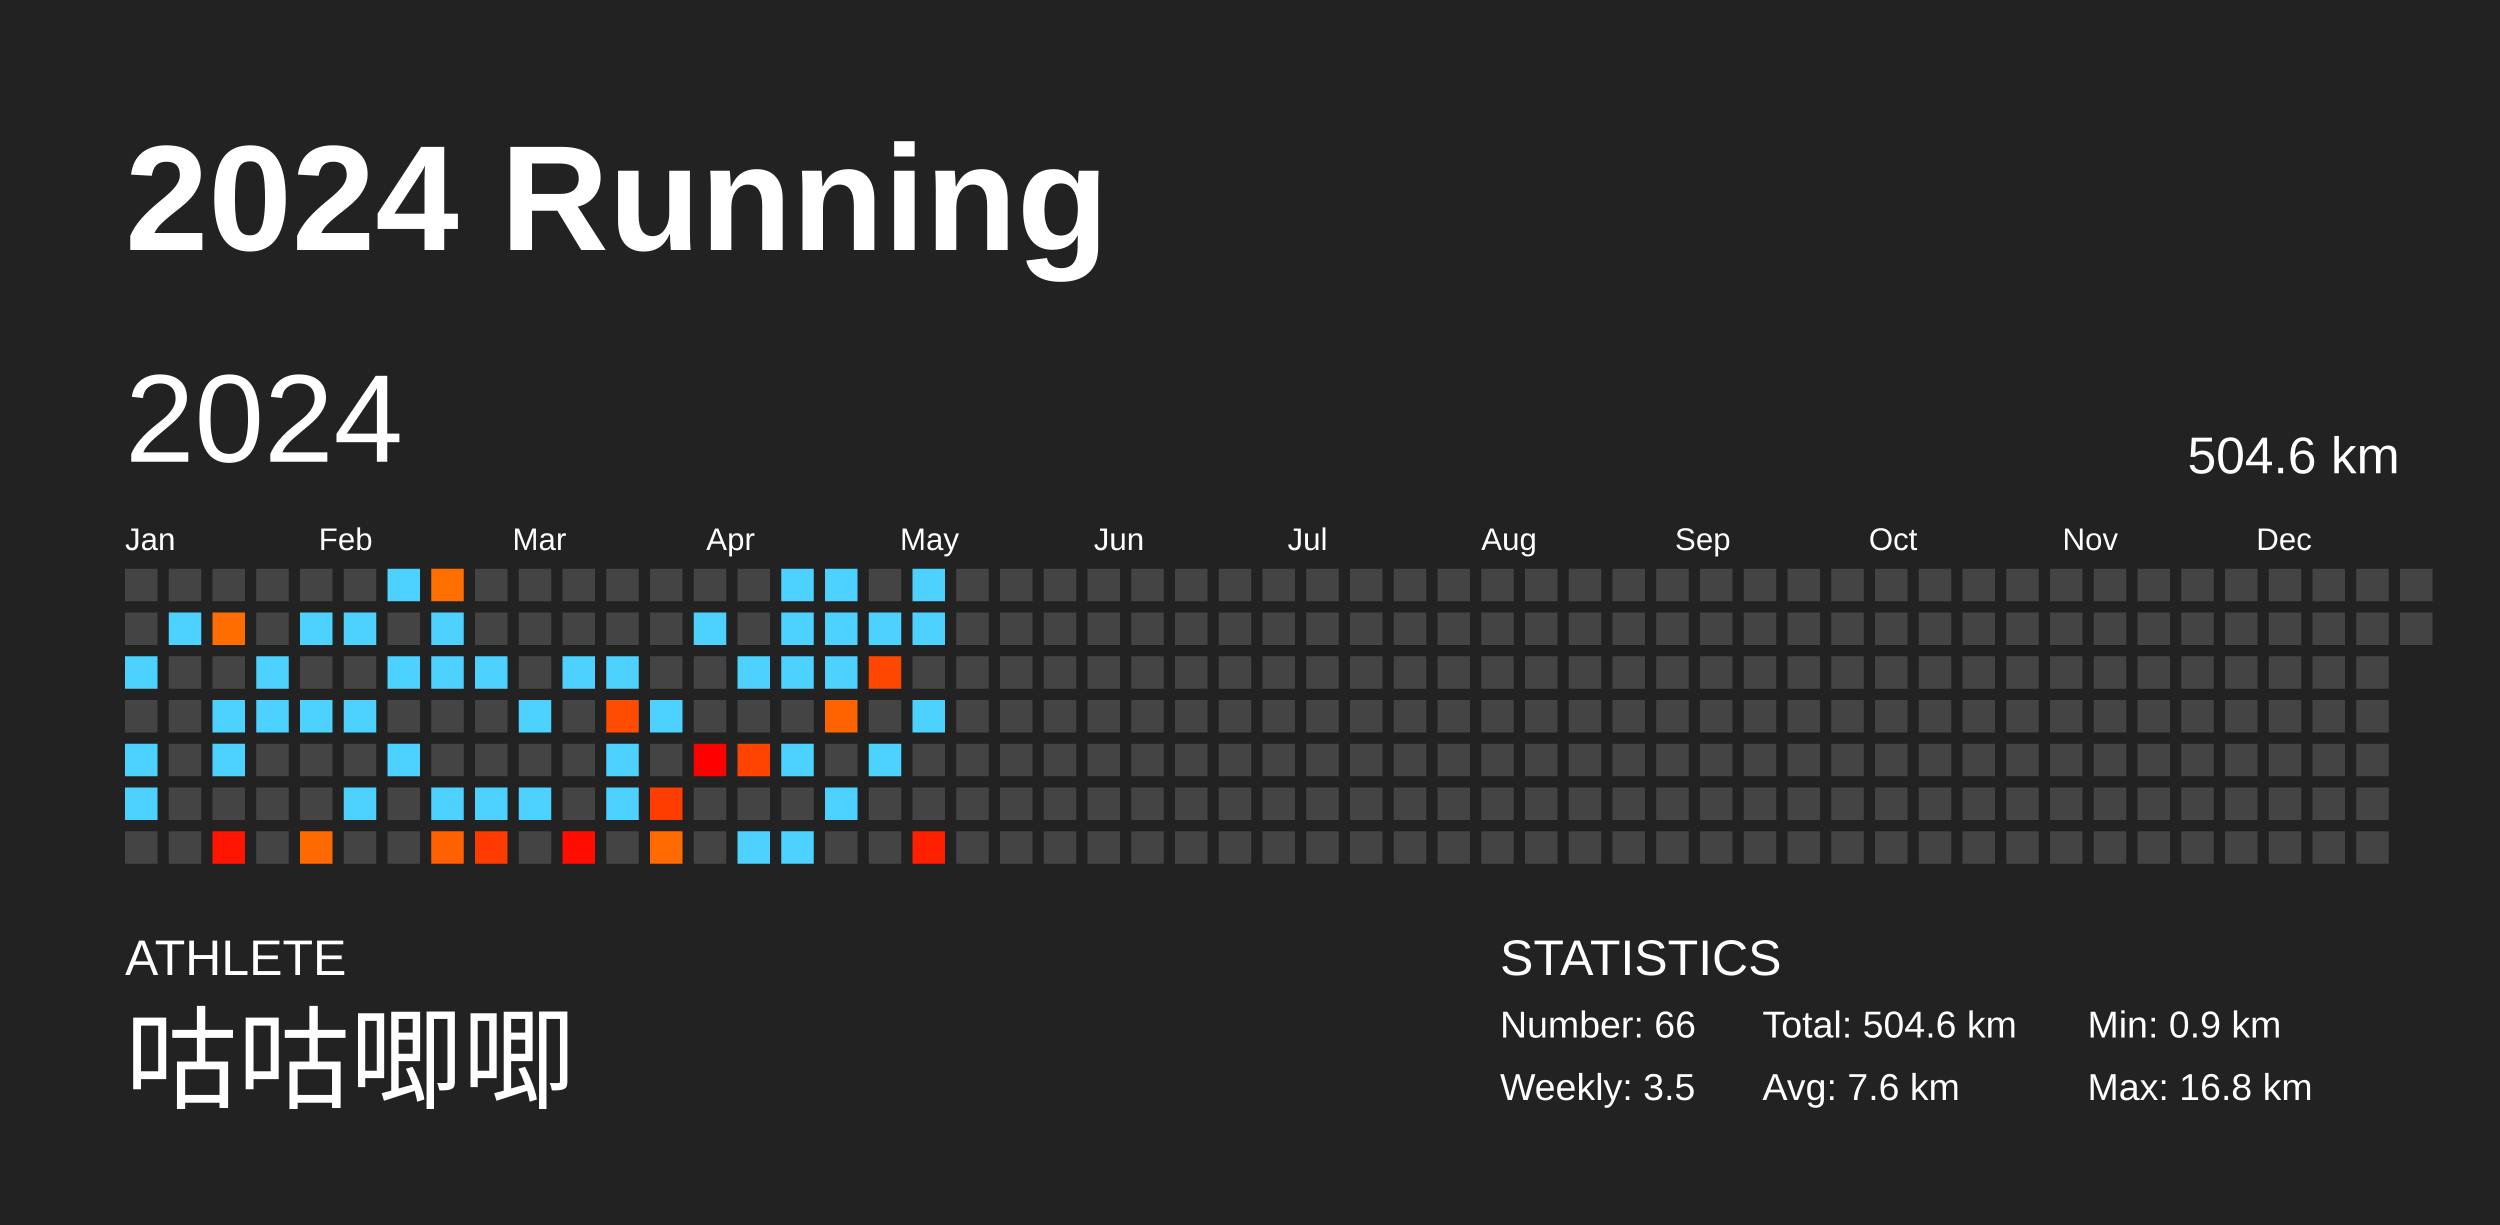
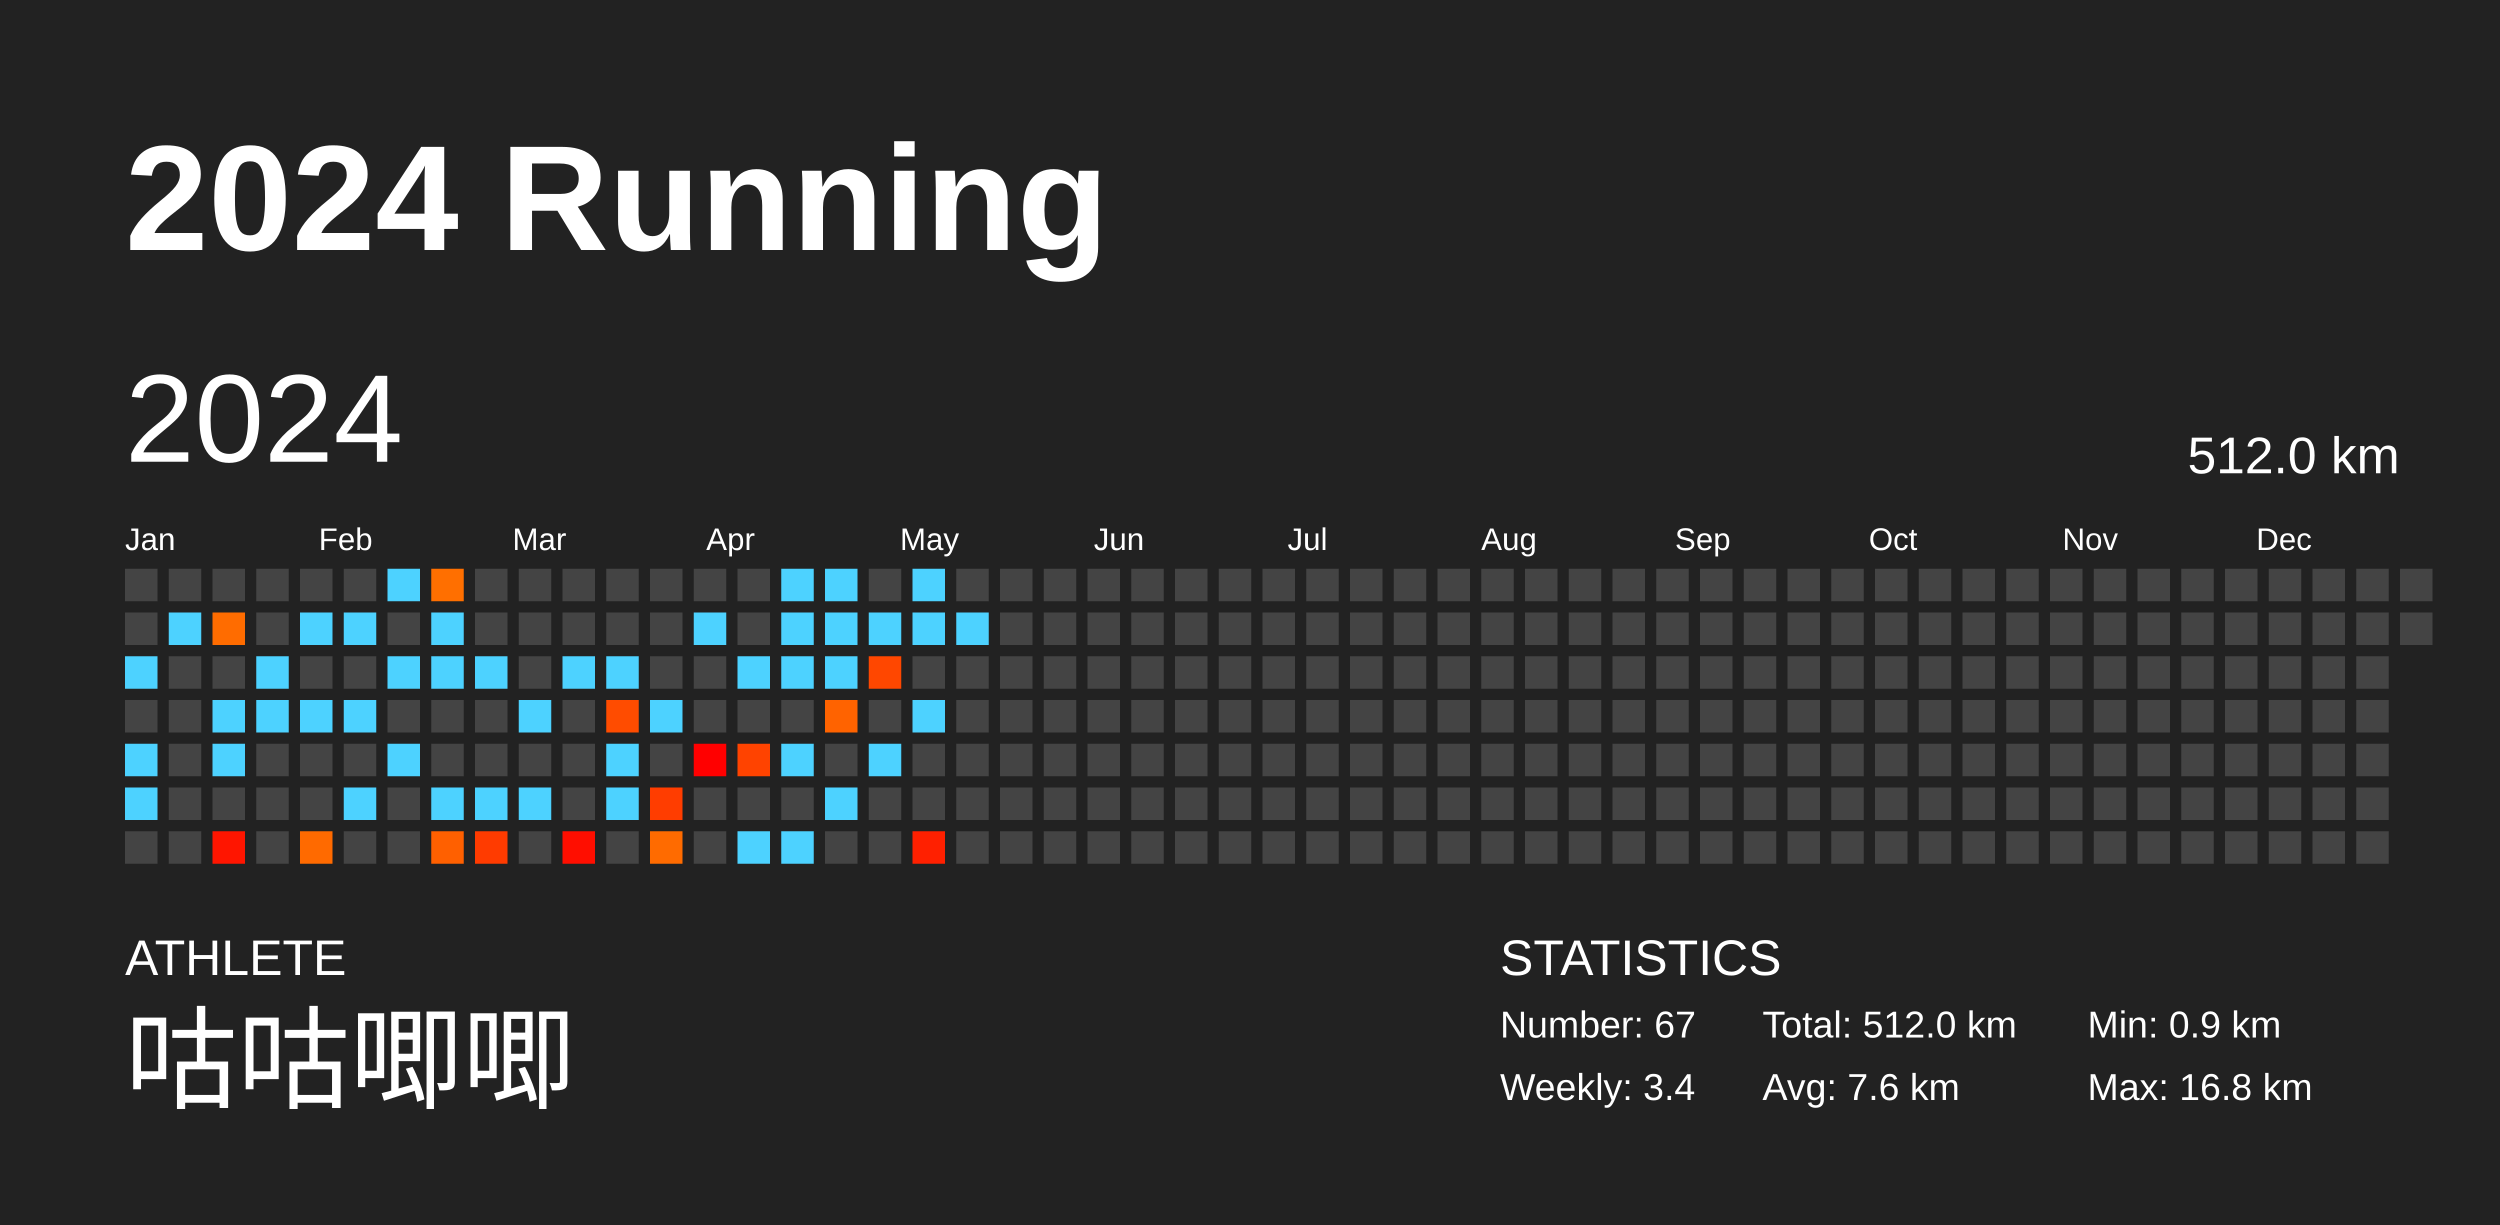
<svg xmlns="http://www.w3.org/2000/svg" baseProfile="full" height="98mm" version="1.1" viewBox="0,0,200,98" width="200mm">
  <defs />
  <rect fill="#222222" height="98" width="200" x="0" y="0" />
  <text fill="#FFFFFF" style="font-size:12px; font-family:Arial; font-weight:bold;" x="10" y="20">2024 Running</text>
  <text fill="#FFFFFF" style="font-size:4px; font-family:Arial" x="10" y="78">ATHLETE</text>
  <text fill="#FFFFFF" style="font-size:9px; font-family:Arial" x="10" y="88">咕咕唧唧</text>
  <text fill="#FFFFFF" style="font-size:4px; font-family:Arial" x="120" y="78">STATISTICS</text>
-   <text fill="#FFFFFF" style="font-size:3px; font-family:Arial" x="120" y="83">Number: 66</text>
-   <text fill="#FFFFFF" style="font-size:3px; font-family:Arial" x="120" y="88">Weekly: 3.5</text>
-   <text fill="#FFFFFF" style="font-size:3px; font-family:Arial" x="141" y="83">Total: 504.6 km</text>
+   <text fill="#FFFFFF" style="font-size:3px; font-family:Arial" x="120" y="83">Number: 67</text>
+   <text fill="#FFFFFF" style="font-size:3px; font-family:Arial" x="120" y="88">Weekly: 3.4</text>
+   <text fill="#FFFFFF" style="font-size:3px; font-family:Arial" x="141" y="83">Total: 512.0 km</text>
  <text fill="#FFFFFF" style="font-size:3px; font-family:Arial" x="141" y="88">Avg: 7.6 km</text>
  <text fill="#FFFFFF" style="font-size:3px; font-family:Arial" x="167" y="83">Min: 0.9 km</text>
  <text fill="#FFFFFF" style="font-size:3px; font-family:Arial" x="167" y="88">Max: 16.8 km</text>
  <text dominant-baseline="hanging" fill="#FFFFFF" style="font-size:10.0px; font-family:Arial;" x="10" y="30">2024</text>
-   <text dominant-baseline="hanging" fill="#FFFFFF" style="font-size:4.125px; font-family:Arial;" x="175" y="35">504.6 km</text>
+   <text dominant-baseline="hanging" fill="#FFFFFF" style="font-size:4.125px; font-family:Arial;" x="175" y="35">512.0 km</text>
  <text fill="#FFFFFF" style="font-size:2.5px; font-family:Arial" x="10.0" y="44">Jan</text>
  <text fill="#FFFFFF" style="font-size:2.5px; font-family:Arial" x="25.5" y="44">Feb</text>
  <text fill="#FFFFFF" style="font-size:2.5px; font-family:Arial" x="41.0" y="44">Mar</text>
  <text fill="#FFFFFF" style="font-size:2.5px; font-family:Arial" x="56.5" y="44">Apr</text>
  <text fill="#FFFFFF" style="font-size:2.5px; font-family:Arial" x="72.0" y="44">May</text>
  <text fill="#FFFFFF" style="font-size:2.5px; font-family:Arial" x="87.5" y="44">Jun</text>
  <text fill="#FFFFFF" style="font-size:2.5px; font-family:Arial" x="103.0" y="44">Jul</text>
  <text fill="#FFFFFF" style="font-size:2.5px; font-family:Arial" x="118.5" y="44">Aug</text>
  <text fill="#FFFFFF" style="font-size:2.5px; font-family:Arial" x="134.0" y="44">Sep</text>
  <text fill="#FFFFFF" style="font-size:2.5px; font-family:Arial" x="149.5" y="44">Oct</text>
  <text fill="#FFFFFF" style="font-size:2.5px; font-family:Arial" x="165.0" y="44">Nov</text>
  <text fill="#FFFFFF" style="font-size:2.5px; font-family:Arial" x="180.5" y="44">Dec</text>
  <rect fill="#444444" height="2.6" width="2.6" x="10.0" y="45.5" />
  <rect fill="#444444" height="2.6" width="2.6" x="10.0" y="49.0" />
  <rect fill="#4dd2ff" height="2.6" width="2.6" x="10.0" y="52.5" />
  <rect fill="#444444" height="2.6" width="2.6" x="10.0" y="56.0" />
  <rect fill="#4dd2ff" height="2.6" width="2.6" x="10.0" y="59.5" />
  <rect fill="#4dd2ff" height="2.6" width="2.6" x="10.0" y="63.0" />
  <rect fill="#444444" height="2.6" width="2.6" x="10.0" y="66.5" />
  <rect fill="#444444" height="2.6" width="2.6" x="13.5" y="45.5" />
  <rect fill="#4dd2ff" height="2.6" width="2.6" x="13.5" y="49.0" />
  <rect fill="#444444" height="2.6" width="2.6" x="13.5" y="52.5" />
  <rect fill="#444444" height="2.6" width="2.6" x="13.5" y="56.0" />
  <rect fill="#444444" height="2.6" width="2.6" x="13.5" y="59.5" />
  <rect fill="#444444" height="2.6" width="2.6" x="13.5" y="63.0" />
  <rect fill="#444444" height="2.6" width="2.6" x="13.5" y="66.5" />
  <rect fill="#444444" height="2.6" width="2.6" x="17.0" y="45.5" />
  <rect fill="#ff6c00" height="2.6" width="2.6" x="17.0" y="49.0" />
  <rect fill="#444444" height="2.6" width="2.6" x="17.0" y="52.5" />
  <rect fill="#4dd2ff" height="2.6" width="2.6" x="17.0" y="56.0" />
  <rect fill="#4dd2ff" height="2.6" width="2.6" x="17.0" y="59.5" />
  <rect fill="#444444" height="2.6" width="2.6" x="17.0" y="63.0" />
  <rect fill="#ff1500" height="2.6" width="2.6" x="17.0" y="66.5" />
  <rect fill="#444444" height="2.6" width="2.6" x="20.5" y="45.5" />
  <rect fill="#444444" height="2.6" width="2.6" x="20.5" y="49.0" />
  <rect fill="#4dd2ff" height="2.6" width="2.6" x="20.5" y="52.5" />
  <rect fill="#4dd2ff" height="2.6" width="2.6" x="20.5" y="56.0" />
  <rect fill="#444444" height="2.6" width="2.6" x="20.5" y="59.5" />
  <rect fill="#444444" height="2.6" width="2.6" x="20.5" y="63.0" />
  <rect fill="#444444" height="2.6" width="2.6" x="20.5" y="66.5" />
  <rect fill="#444444" height="2.6" width="2.6" x="24.0" y="45.5" />
  <rect fill="#4dd2ff" height="2.6" width="2.6" x="24.0" y="49.0" />
  <rect fill="#444444" height="2.6" width="2.6" x="24.0" y="52.5" />
  <rect fill="#4dd2ff" height="2.6" width="2.6" x="24.0" y="56.0" />
  <rect fill="#444444" height="2.6" width="2.6" x="24.0" y="59.5" />
  <rect fill="#444444" height="2.6" width="2.6" x="24.0" y="63.0" />
  <rect fill="#ff6a00" height="2.6" width="2.6" x="24.0" y="66.5" />
  <rect fill="#444444" height="2.6" width="2.6" x="27.5" y="45.5" />
  <rect fill="#4dd2ff" height="2.6" width="2.6" x="27.5" y="49.0" />
  <rect fill="#444444" height="2.6" width="2.6" x="27.5" y="52.5" />
  <rect fill="#4dd2ff" height="2.6" width="2.6" x="27.5" y="56.0" />
  <rect fill="#444444" height="2.6" width="2.6" x="27.5" y="59.5" />
  <rect fill="#4dd2ff" height="2.6" width="2.6" x="27.5" y="63.0" />
  <rect fill="#444444" height="2.6" width="2.6" x="27.5" y="66.5" />
  <rect fill="#4dd2ff" height="2.6" width="2.6" x="31.0" y="45.5" />
  <rect fill="#444444" height="2.6" width="2.6" x="31.0" y="49.0" />
  <rect fill="#4dd2ff" height="2.6" width="2.6" x="31.0" y="52.5" />
  <rect fill="#444444" height="2.6" width="2.6" x="31.0" y="56.0" />
  <rect fill="#4dd2ff" height="2.6" width="2.6" x="31.0" y="59.5" />
  <rect fill="#444444" height="2.6" width="2.6" x="31.0" y="63.0" />
  <rect fill="#444444" height="2.6" width="2.6" x="31.0" y="66.5" />
  <rect fill="#ff6f00" height="2.6" width="2.6" x="34.5" y="45.5" />
  <rect fill="#4dd2ff" height="2.6" width="2.6" x="34.5" y="49.0" />
  <rect fill="#4dd2ff" height="2.6" width="2.6" x="34.5" y="52.5" />
  <rect fill="#444444" height="2.6" width="2.6" x="34.5" y="56.0" />
  <rect fill="#444444" height="2.6" width="2.6" x="34.5" y="59.5" />
  <rect fill="#4dd2ff" height="2.6" width="2.6" x="34.5" y="63.0" />
  <rect fill="#ff6000" height="2.6" width="2.6" x="34.5" y="66.5" />
  <rect fill="#444444" height="2.6" width="2.6" x="38.0" y="45.5" />
  <rect fill="#444444" height="2.6" width="2.6" x="38.0" y="49.0" />
  <rect fill="#4dd2ff" height="2.6" width="2.6" x="38.0" y="52.5" />
  <rect fill="#444444" height="2.6" width="2.6" x="38.0" y="56.0" />
  <rect fill="#444444" height="2.6" width="2.6" x="38.0" y="59.5" />
  <rect fill="#4dd2ff" height="2.6" width="2.6" x="38.0" y="63.0" />
  <rect fill="#ff3b00" height="2.6" width="2.6" x="38.0" y="66.5" />
  <rect fill="#444444" height="2.6" width="2.6" x="41.5" y="45.5" />
  <rect fill="#444444" height="2.6" width="2.6" x="41.5" y="49.0" />
  <rect fill="#444444" height="2.6" width="2.6" x="41.5" y="52.5" />
  <rect fill="#4dd2ff" height="2.6" width="2.6" x="41.5" y="56.0" />
  <rect fill="#444444" height="2.6" width="2.6" x="41.5" y="59.5" />
  <rect fill="#4dd2ff" height="2.6" width="2.6" x="41.5" y="63.0" />
  <rect fill="#444444" height="2.6" width="2.6" x="41.5" y="66.5" />
  <rect fill="#444444" height="2.6" width="2.6" x="45.0" y="45.5" />
  <rect fill="#444444" height="2.6" width="2.6" x="45.0" y="49.0" />
  <rect fill="#4dd2ff" height="2.6" width="2.6" x="45.0" y="52.5" />
  <rect fill="#444444" height="2.6" width="2.6" x="45.0" y="56.0" />
  <rect fill="#444444" height="2.6" width="2.6" x="45.0" y="59.5" />
  <rect fill="#444444" height="2.6" width="2.6" x="45.0" y="63.0" />
  <rect fill="#ff0e00" height="2.6" width="2.6" x="45.0" y="66.5" />
  <rect fill="#444444" height="2.6" width="2.6" x="48.5" y="45.5" />
  <rect fill="#444444" height="2.6" width="2.6" x="48.5" y="49.0" />
  <rect fill="#4dd2ff" height="2.6" width="2.6" x="48.5" y="52.5" />
  <rect fill="#ff4c00" height="2.6" width="2.6" x="48.5" y="56.0" />
  <rect fill="#4dd2ff" height="2.6" width="2.6" x="48.5" y="59.5" />
  <rect fill="#4dd2ff" height="2.6" width="2.6" x="48.5" y="63.0" />
  <rect fill="#444444" height="2.6" width="2.6" x="48.5" y="66.5" />
  <rect fill="#444444" height="2.6" width="2.6" x="52.0" y="45.5" />
  <rect fill="#444444" height="2.6" width="2.6" x="52.0" y="49.0" />
  <rect fill="#444444" height="2.6" width="2.6" x="52.0" y="52.5" />
  <rect fill="#4dd2ff" height="2.6" width="2.6" x="52.0" y="56.0" />
  <rect fill="#444444" height="2.6" width="2.6" x="52.0" y="59.5" />
  <rect fill="#ff3d00" height="2.6" width="2.6" x="52.0" y="63.0" />
  <rect fill="#ff6b00" height="2.6" width="2.6" x="52.0" y="66.5" />
  <rect fill="#444444" height="2.6" width="2.6" x="55.5" y="45.5" />
  <rect fill="#4dd2ff" height="2.6" width="2.6" x="55.5" y="49.0" />
  <rect fill="#444444" height="2.6" width="2.6" x="55.5" y="52.5" />
  <rect fill="#444444" height="2.6" width="2.6" x="55.5" y="56.0" />
  <rect fill="#ff0000" height="2.6" width="2.6" x="55.5" y="59.5" />
  <rect fill="#444444" height="2.6" width="2.6" x="55.5" y="63.0" />
  <rect fill="#444444" height="2.6" width="2.6" x="55.5" y="66.5" />
  <rect fill="#444444" height="2.6" width="2.6" x="59.0" y="45.5" />
  <rect fill="#444444" height="2.6" width="2.6" x="59.0" y="49.0" />
  <rect fill="#4dd2ff" height="2.6" width="2.6" x="59.0" y="52.5" />
  <rect fill="#444444" height="2.6" width="2.6" x="59.0" y="56.0" />
  <rect fill="#ff4300" height="2.6" width="2.6" x="59.0" y="59.5" />
  <rect fill="#444444" height="2.6" width="2.6" x="59.0" y="63.0" />
  <rect fill="#4dd2ff" height="2.6" width="2.6" x="59.0" y="66.5" />
  <rect fill="#4dd2ff" height="2.6" width="2.6" x="62.5" y="45.5" />
  <rect fill="#4dd2ff" height="2.6" width="2.6" x="62.5" y="49.0" />
  <rect fill="#4dd2ff" height="2.6" width="2.6" x="62.5" y="52.5" />
  <rect fill="#444444" height="2.6" width="2.6" x="62.5" y="56.0" />
  <rect fill="#4dd2ff" height="2.6" width="2.6" x="62.5" y="59.5" />
  <rect fill="#444444" height="2.6" width="2.6" x="62.5" y="63.0" />
  <rect fill="#4dd2ff" height="2.6" width="2.6" x="62.5" y="66.5" />
  <rect fill="#4dd2ff" height="2.6" width="2.6" x="66.0" y="45.5" />
  <rect fill="#4dd2ff" height="2.6" width="2.6" x="66.0" y="49.0" />
  <rect fill="#4dd2ff" height="2.6" width="2.6" x="66.0" y="52.5" />
  <rect fill="#ff6300" height="2.6" width="2.6" x="66.0" y="56.0" />
  <rect fill="#444444" height="2.6" width="2.6" x="66.0" y="59.5" />
  <rect fill="#4dd2ff" height="2.6" width="2.6" x="66.0" y="63.0" />
  <rect fill="#444444" height="2.6" width="2.6" x="66.0" y="66.5" />
  <rect fill="#444444" height="2.6" width="2.6" x="69.5" y="45.5" />
  <rect fill="#4dd2ff" height="2.6" width="2.6" x="69.5" y="49.0" />
  <rect fill="#ff4700" height="2.6" width="2.6" x="69.5" y="52.5" />
  <rect fill="#444444" height="2.6" width="2.6" x="69.5" y="56.0" />
  <rect fill="#4dd2ff" height="2.6" width="2.6" x="69.5" y="59.5" />
  <rect fill="#444444" height="2.6" width="2.6" x="69.5" y="63.0" />
  <rect fill="#444444" height="2.6" width="2.6" x="69.5" y="66.5" />
  <rect fill="#4dd2ff" height="2.6" width="2.6" x="73.0" y="45.5" />
  <rect fill="#4dd2ff" height="2.6" width="2.6" x="73.0" y="49.0" />
  <rect fill="#444444" height="2.6" width="2.6" x="73.0" y="52.5" />
  <rect fill="#4dd2ff" height="2.6" width="2.6" x="73.0" y="56.0" />
  <rect fill="#444444" height="2.6" width="2.6" x="73.0" y="59.5" />
  <rect fill="#444444" height="2.6" width="2.6" x="73.0" y="63.0" />
  <rect fill="#ff2000" height="2.6" width="2.6" x="73.0" y="66.5" />
  <rect fill="#444444" height="2.6" width="2.6" x="76.5" y="45.5" />
-   <rect fill="#444444" height="2.6" width="2.6" x="76.5" y="49.0" />
+   <rect fill="#4dd2ff" height="2.6" width="2.6" x="76.5" y="49.0" />
  <rect fill="#444444" height="2.6" width="2.6" x="76.5" y="52.5" />
  <rect fill="#444444" height="2.6" width="2.6" x="76.5" y="56.0" />
  <rect fill="#444444" height="2.6" width="2.6" x="76.5" y="59.5" />
  <rect fill="#444444" height="2.6" width="2.6" x="76.5" y="63.0" />
  <rect fill="#444444" height="2.6" width="2.6" x="76.5" y="66.5" />
  <rect fill="#444444" height="2.6" width="2.6" x="80.0" y="45.5" />
  <rect fill="#444444" height="2.6" width="2.6" x="80.0" y="49.0" />
  <rect fill="#444444" height="2.6" width="2.6" x="80.0" y="52.5" />
  <rect fill="#444444" height="2.6" width="2.6" x="80.0" y="56.0" />
  <rect fill="#444444" height="2.6" width="2.6" x="80.0" y="59.5" />
  <rect fill="#444444" height="2.6" width="2.6" x="80.0" y="63.0" />
  <rect fill="#444444" height="2.6" width="2.6" x="80.0" y="66.5" />
  <rect fill="#444444" height="2.6" width="2.6" x="83.5" y="45.5" />
  <rect fill="#444444" height="2.6" width="2.6" x="83.5" y="49.0" />
  <rect fill="#444444" height="2.6" width="2.6" x="83.5" y="52.5" />
  <rect fill="#444444" height="2.6" width="2.6" x="83.5" y="56.0" />
  <rect fill="#444444" height="2.6" width="2.6" x="83.5" y="59.5" />
  <rect fill="#444444" height="2.6" width="2.6" x="83.5" y="63.0" />
  <rect fill="#444444" height="2.6" width="2.6" x="83.5" y="66.5" />
  <rect fill="#444444" height="2.6" width="2.6" x="87.0" y="45.5" />
  <rect fill="#444444" height="2.6" width="2.6" x="87.0" y="49.0" />
  <rect fill="#444444" height="2.6" width="2.6" x="87.0" y="52.5" />
  <rect fill="#444444" height="2.6" width="2.6" x="87.0" y="56.0" />
  <rect fill="#444444" height="2.6" width="2.6" x="87.0" y="59.5" />
  <rect fill="#444444" height="2.6" width="2.6" x="87.0" y="63.0" />
  <rect fill="#444444" height="2.6" width="2.6" x="87.0" y="66.5" />
  <rect fill="#444444" height="2.6" width="2.6" x="90.5" y="45.5" />
  <rect fill="#444444" height="2.6" width="2.6" x="90.5" y="49.0" />
  <rect fill="#444444" height="2.6" width="2.6" x="90.5" y="52.5" />
  <rect fill="#444444" height="2.6" width="2.6" x="90.5" y="56.0" />
  <rect fill="#444444" height="2.6" width="2.6" x="90.5" y="59.5" />
  <rect fill="#444444" height="2.6" width="2.6" x="90.5" y="63.0" />
  <rect fill="#444444" height="2.6" width="2.6" x="90.5" y="66.5" />
  <rect fill="#444444" height="2.6" width="2.6" x="94.0" y="45.5" />
  <rect fill="#444444" height="2.6" width="2.6" x="94.0" y="49.0" />
  <rect fill="#444444" height="2.6" width="2.6" x="94.0" y="52.5" />
  <rect fill="#444444" height="2.6" width="2.6" x="94.0" y="56.0" />
  <rect fill="#444444" height="2.6" width="2.6" x="94.0" y="59.5" />
  <rect fill="#444444" height="2.6" width="2.6" x="94.0" y="63.0" />
  <rect fill="#444444" height="2.6" width="2.6" x="94.0" y="66.5" />
  <rect fill="#444444" height="2.6" width="2.6" x="97.5" y="45.5" />
  <rect fill="#444444" height="2.6" width="2.6" x="97.5" y="49.0" />
  <rect fill="#444444" height="2.6" width="2.6" x="97.5" y="52.5" />
  <rect fill="#444444" height="2.6" width="2.6" x="97.5" y="56.0" />
  <rect fill="#444444" height="2.6" width="2.6" x="97.5" y="59.5" />
  <rect fill="#444444" height="2.6" width="2.6" x="97.5" y="63.0" />
  <rect fill="#444444" height="2.6" width="2.6" x="97.5" y="66.5" />
  <rect fill="#444444" height="2.6" width="2.6" x="101.0" y="45.5" />
  <rect fill="#444444" height="2.6" width="2.6" x="101.0" y="49.0" />
  <rect fill="#444444" height="2.6" width="2.6" x="101.0" y="52.5" />
  <rect fill="#444444" height="2.6" width="2.6" x="101.0" y="56.0" />
  <rect fill="#444444" height="2.6" width="2.6" x="101.0" y="59.5" />
  <rect fill="#444444" height="2.6" width="2.6" x="101.0" y="63.0" />
  <rect fill="#444444" height="2.6" width="2.6" x="101.0" y="66.5" />
  <rect fill="#444444" height="2.6" width="2.6" x="104.5" y="45.5" />
  <rect fill="#444444" height="2.6" width="2.6" x="104.5" y="49.0" />
  <rect fill="#444444" height="2.6" width="2.6" x="104.5" y="52.5" />
  <rect fill="#444444" height="2.6" width="2.6" x="104.5" y="56.0" />
  <rect fill="#444444" height="2.6" width="2.6" x="104.5" y="59.5" />
  <rect fill="#444444" height="2.6" width="2.6" x="104.5" y="63.0" />
  <rect fill="#444444" height="2.6" width="2.6" x="104.5" y="66.5" />
  <rect fill="#444444" height="2.6" width="2.6" x="108.0" y="45.5" />
  <rect fill="#444444" height="2.6" width="2.6" x="108.0" y="49.0" />
  <rect fill="#444444" height="2.6" width="2.6" x="108.0" y="52.5" />
  <rect fill="#444444" height="2.6" width="2.6" x="108.0" y="56.0" />
  <rect fill="#444444" height="2.6" width="2.6" x="108.0" y="59.5" />
  <rect fill="#444444" height="2.6" width="2.6" x="108.0" y="63.0" />
  <rect fill="#444444" height="2.6" width="2.6" x="108.0" y="66.5" />
  <rect fill="#444444" height="2.6" width="2.6" x="111.5" y="45.5" />
  <rect fill="#444444" height="2.6" width="2.6" x="111.5" y="49.0" />
  <rect fill="#444444" height="2.6" width="2.6" x="111.5" y="52.5" />
  <rect fill="#444444" height="2.6" width="2.6" x="111.5" y="56.0" />
  <rect fill="#444444" height="2.6" width="2.6" x="111.5" y="59.5" />
  <rect fill="#444444" height="2.6" width="2.6" x="111.5" y="63.0" />
  <rect fill="#444444" height="2.6" width="2.6" x="111.5" y="66.5" />
  <rect fill="#444444" height="2.6" width="2.6" x="115.0" y="45.5" />
  <rect fill="#444444" height="2.6" width="2.6" x="115.0" y="49.0" />
  <rect fill="#444444" height="2.6" width="2.6" x="115.0" y="52.5" />
  <rect fill="#444444" height="2.6" width="2.6" x="115.0" y="56.0" />
  <rect fill="#444444" height="2.6" width="2.6" x="115.0" y="59.5" />
  <rect fill="#444444" height="2.6" width="2.6" x="115.0" y="63.0" />
  <rect fill="#444444" height="2.6" width="2.6" x="115.0" y="66.5" />
  <rect fill="#444444" height="2.6" width="2.6" x="118.5" y="45.5" />
  <rect fill="#444444" height="2.6" width="2.6" x="118.5" y="49.0" />
  <rect fill="#444444" height="2.6" width="2.6" x="118.5" y="52.5" />
  <rect fill="#444444" height="2.6" width="2.6" x="118.5" y="56.0" />
  <rect fill="#444444" height="2.6" width="2.6" x="118.5" y="59.5" />
  <rect fill="#444444" height="2.6" width="2.6" x="118.5" y="63.0" />
  <rect fill="#444444" height="2.6" width="2.6" x="118.5" y="66.5" />
  <rect fill="#444444" height="2.6" width="2.6" x="122.0" y="45.5" />
  <rect fill="#444444" height="2.6" width="2.6" x="122.0" y="49.0" />
  <rect fill="#444444" height="2.6" width="2.6" x="122.0" y="52.5" />
  <rect fill="#444444" height="2.6" width="2.6" x="122.0" y="56.0" />
  <rect fill="#444444" height="2.6" width="2.6" x="122.0" y="59.5" />
  <rect fill="#444444" height="2.6" width="2.6" x="122.0" y="63.0" />
  <rect fill="#444444" height="2.6" width="2.6" x="122.0" y="66.5" />
  <rect fill="#444444" height="2.6" width="2.6" x="125.5" y="45.5" />
  <rect fill="#444444" height="2.6" width="2.6" x="125.5" y="49.0" />
  <rect fill="#444444" height="2.6" width="2.6" x="125.5" y="52.5" />
  <rect fill="#444444" height="2.6" width="2.6" x="125.5" y="56.0" />
  <rect fill="#444444" height="2.6" width="2.6" x="125.5" y="59.5" />
  <rect fill="#444444" height="2.6" width="2.6" x="125.5" y="63.0" />
  <rect fill="#444444" height="2.6" width="2.6" x="125.5" y="66.5" />
  <rect fill="#444444" height="2.6" width="2.6" x="129.0" y="45.5" />
  <rect fill="#444444" height="2.6" width="2.6" x="129.0" y="49.0" />
  <rect fill="#444444" height="2.6" width="2.6" x="129.0" y="52.5" />
  <rect fill="#444444" height="2.6" width="2.6" x="129.0" y="56.0" />
  <rect fill="#444444" height="2.6" width="2.6" x="129.0" y="59.5" />
  <rect fill="#444444" height="2.6" width="2.6" x="129.0" y="63.0" />
  <rect fill="#444444" height="2.6" width="2.6" x="129.0" y="66.5" />
  <rect fill="#444444" height="2.6" width="2.6" x="132.5" y="45.5" />
  <rect fill="#444444" height="2.6" width="2.6" x="132.5" y="49.0" />
  <rect fill="#444444" height="2.6" width="2.6" x="132.5" y="52.5" />
  <rect fill="#444444" height="2.6" width="2.6" x="132.5" y="56.0" />
  <rect fill="#444444" height="2.6" width="2.6" x="132.5" y="59.5" />
  <rect fill="#444444" height="2.6" width="2.6" x="132.5" y="63.0" />
  <rect fill="#444444" height="2.6" width="2.6" x="132.5" y="66.5" />
  <rect fill="#444444" height="2.6" width="2.6" x="136.0" y="45.5" />
  <rect fill="#444444" height="2.6" width="2.6" x="136.0" y="49.0" />
  <rect fill="#444444" height="2.6" width="2.6" x="136.0" y="52.5" />
  <rect fill="#444444" height="2.6" width="2.6" x="136.0" y="56.0" />
  <rect fill="#444444" height="2.6" width="2.6" x="136.0" y="59.5" />
  <rect fill="#444444" height="2.6" width="2.6" x="136.0" y="63.0" />
  <rect fill="#444444" height="2.6" width="2.6" x="136.0" y="66.5" />
  <rect fill="#444444" height="2.6" width="2.6" x="139.5" y="45.5" />
  <rect fill="#444444" height="2.6" width="2.6" x="139.5" y="49.0" />
  <rect fill="#444444" height="2.6" width="2.6" x="139.5" y="52.5" />
  <rect fill="#444444" height="2.6" width="2.6" x="139.5" y="56.0" />
  <rect fill="#444444" height="2.6" width="2.6" x="139.5" y="59.5" />
  <rect fill="#444444" height="2.6" width="2.6" x="139.5" y="63.0" />
  <rect fill="#444444" height="2.6" width="2.6" x="139.5" y="66.5" />
  <rect fill="#444444" height="2.6" width="2.6" x="143.0" y="45.5" />
  <rect fill="#444444" height="2.6" width="2.6" x="143.0" y="49.0" />
  <rect fill="#444444" height="2.6" width="2.6" x="143.0" y="52.5" />
  <rect fill="#444444" height="2.6" width="2.6" x="143.0" y="56.0" />
  <rect fill="#444444" height="2.6" width="2.6" x="143.0" y="59.5" />
  <rect fill="#444444" height="2.6" width="2.6" x="143.0" y="63.0" />
  <rect fill="#444444" height="2.6" width="2.6" x="143.0" y="66.5" />
  <rect fill="#444444" height="2.6" width="2.6" x="146.5" y="45.5" />
  <rect fill="#444444" height="2.6" width="2.6" x="146.5" y="49.0" />
  <rect fill="#444444" height="2.6" width="2.6" x="146.5" y="52.5" />
  <rect fill="#444444" height="2.6" width="2.6" x="146.5" y="56.0" />
  <rect fill="#444444" height="2.6" width="2.6" x="146.5" y="59.5" />
  <rect fill="#444444" height="2.6" width="2.6" x="146.5" y="63.0" />
  <rect fill="#444444" height="2.6" width="2.6" x="146.5" y="66.5" />
  <rect fill="#444444" height="2.6" width="2.6" x="150.0" y="45.5" />
  <rect fill="#444444" height="2.6" width="2.6" x="150.0" y="49.0" />
  <rect fill="#444444" height="2.6" width="2.6" x="150.0" y="52.5" />
  <rect fill="#444444" height="2.6" width="2.6" x="150.0" y="56.0" />
  <rect fill="#444444" height="2.6" width="2.6" x="150.0" y="59.5" />
  <rect fill="#444444" height="2.6" width="2.6" x="150.0" y="63.0" />
  <rect fill="#444444" height="2.6" width="2.6" x="150.0" y="66.5" />
  <rect fill="#444444" height="2.6" width="2.6" x="153.5" y="45.5" />
  <rect fill="#444444" height="2.6" width="2.6" x="153.5" y="49.0" />
  <rect fill="#444444" height="2.6" width="2.6" x="153.5" y="52.5" />
  <rect fill="#444444" height="2.6" width="2.6" x="153.5" y="56.0" />
  <rect fill="#444444" height="2.6" width="2.6" x="153.5" y="59.5" />
  <rect fill="#444444" height="2.6" width="2.6" x="153.5" y="63.0" />
  <rect fill="#444444" height="2.6" width="2.6" x="153.5" y="66.5" />
  <rect fill="#444444" height="2.6" width="2.6" x="157.0" y="45.5" />
  <rect fill="#444444" height="2.6" width="2.6" x="157.0" y="49.0" />
  <rect fill="#444444" height="2.6" width="2.6" x="157.0" y="52.5" />
  <rect fill="#444444" height="2.6" width="2.6" x="157.0" y="56.0" />
  <rect fill="#444444" height="2.6" width="2.6" x="157.0" y="59.5" />
  <rect fill="#444444" height="2.6" width="2.6" x="157.0" y="63.0" />
  <rect fill="#444444" height="2.6" width="2.6" x="157.0" y="66.5" />
  <rect fill="#444444" height="2.6" width="2.6" x="160.5" y="45.5" />
  <rect fill="#444444" height="2.6" width="2.6" x="160.5" y="49.0" />
  <rect fill="#444444" height="2.6" width="2.6" x="160.5" y="52.5" />
  <rect fill="#444444" height="2.6" width="2.6" x="160.5" y="56.0" />
  <rect fill="#444444" height="2.6" width="2.6" x="160.5" y="59.5" />
  <rect fill="#444444" height="2.6" width="2.6" x="160.5" y="63.0" />
  <rect fill="#444444" height="2.6" width="2.6" x="160.5" y="66.5" />
  <rect fill="#444444" height="2.6" width="2.6" x="164.0" y="45.5" />
  <rect fill="#444444" height="2.6" width="2.6" x="164.0" y="49.0" />
  <rect fill="#444444" height="2.6" width="2.6" x="164.0" y="52.5" />
  <rect fill="#444444" height="2.6" width="2.6" x="164.0" y="56.0" />
  <rect fill="#444444" height="2.6" width="2.6" x="164.0" y="59.5" />
  <rect fill="#444444" height="2.6" width="2.6" x="164.0" y="63.0" />
  <rect fill="#444444" height="2.6" width="2.6" x="164.0" y="66.5" />
  <rect fill="#444444" height="2.6" width="2.6" x="167.5" y="45.5" />
  <rect fill="#444444" height="2.6" width="2.6" x="167.5" y="49.0" />
  <rect fill="#444444" height="2.6" width="2.6" x="167.5" y="52.5" />
  <rect fill="#444444" height="2.6" width="2.6" x="167.5" y="56.0" />
  <rect fill="#444444" height="2.6" width="2.6" x="167.5" y="59.5" />
  <rect fill="#444444" height="2.6" width="2.6" x="167.5" y="63.0" />
  <rect fill="#444444" height="2.6" width="2.6" x="167.5" y="66.5" />
  <rect fill="#444444" height="2.6" width="2.6" x="171.0" y="45.5" />
  <rect fill="#444444" height="2.6" width="2.6" x="171.0" y="49.0" />
  <rect fill="#444444" height="2.6" width="2.6" x="171.0" y="52.5" />
  <rect fill="#444444" height="2.6" width="2.6" x="171.0" y="56.0" />
  <rect fill="#444444" height="2.6" width="2.6" x="171.0" y="59.5" />
  <rect fill="#444444" height="2.6" width="2.6" x="171.0" y="63.0" />
  <rect fill="#444444" height="2.6" width="2.6" x="171.0" y="66.5" />
  <rect fill="#444444" height="2.6" width="2.6" x="174.5" y="45.5" />
  <rect fill="#444444" height="2.6" width="2.6" x="174.5" y="49.0" />
  <rect fill="#444444" height="2.6" width="2.6" x="174.5" y="52.5" />
  <rect fill="#444444" height="2.6" width="2.6" x="174.5" y="56.0" />
  <rect fill="#444444" height="2.6" width="2.6" x="174.5" y="59.5" />
  <rect fill="#444444" height="2.6" width="2.6" x="174.5" y="63.0" />
  <rect fill="#444444" height="2.6" width="2.6" x="174.5" y="66.5" />
  <rect fill="#444444" height="2.6" width="2.6" x="178.0" y="45.5" />
  <rect fill="#444444" height="2.6" width="2.6" x="178.0" y="49.0" />
  <rect fill="#444444" height="2.6" width="2.6" x="178.0" y="52.5" />
  <rect fill="#444444" height="2.6" width="2.6" x="178.0" y="56.0" />
  <rect fill="#444444" height="2.6" width="2.6" x="178.0" y="59.5" />
  <rect fill="#444444" height="2.6" width="2.6" x="178.0" y="63.0" />
  <rect fill="#444444" height="2.6" width="2.6" x="178.0" y="66.5" />
  <rect fill="#444444" height="2.6" width="2.6" x="181.5" y="45.5" />
  <rect fill="#444444" height="2.6" width="2.6" x="181.5" y="49.0" />
  <rect fill="#444444" height="2.6" width="2.6" x="181.5" y="52.5" />
  <rect fill="#444444" height="2.6" width="2.6" x="181.5" y="56.0" />
  <rect fill="#444444" height="2.6" width="2.6" x="181.5" y="59.5" />
  <rect fill="#444444" height="2.6" width="2.6" x="181.5" y="63.0" />
  <rect fill="#444444" height="2.6" width="2.6" x="181.5" y="66.5" />
  <rect fill="#444444" height="2.6" width="2.6" x="185.0" y="45.5" />
  <rect fill="#444444" height="2.6" width="2.6" x="185.0" y="49.0" />
  <rect fill="#444444" height="2.6" width="2.6" x="185.0" y="52.5" />
  <rect fill="#444444" height="2.6" width="2.6" x="185.0" y="56.0" />
  <rect fill="#444444" height="2.6" width="2.6" x="185.0" y="59.5" />
  <rect fill="#444444" height="2.6" width="2.6" x="185.0" y="63.0" />
  <rect fill="#444444" height="2.6" width="2.6" x="185.0" y="66.5" />
  <rect fill="#444444" height="2.6" width="2.6" x="188.5" y="45.5" />
  <rect fill="#444444" height="2.6" width="2.6" x="188.5" y="49.0" />
  <rect fill="#444444" height="2.6" width="2.6" x="188.5" y="52.5" />
  <rect fill="#444444" height="2.6" width="2.6" x="188.5" y="56.0" />
  <rect fill="#444444" height="2.6" width="2.6" x="188.5" y="59.5" />
  <rect fill="#444444" height="2.6" width="2.6" x="188.5" y="63.0" />
  <rect fill="#444444" height="2.6" width="2.6" x="188.5" y="66.5" />
  <rect fill="#444444" height="2.6" width="2.6" x="192.0" y="45.5" />
  <rect fill="#444444" height="2.6" width="2.6" x="192.0" y="49.0" />
</svg>
